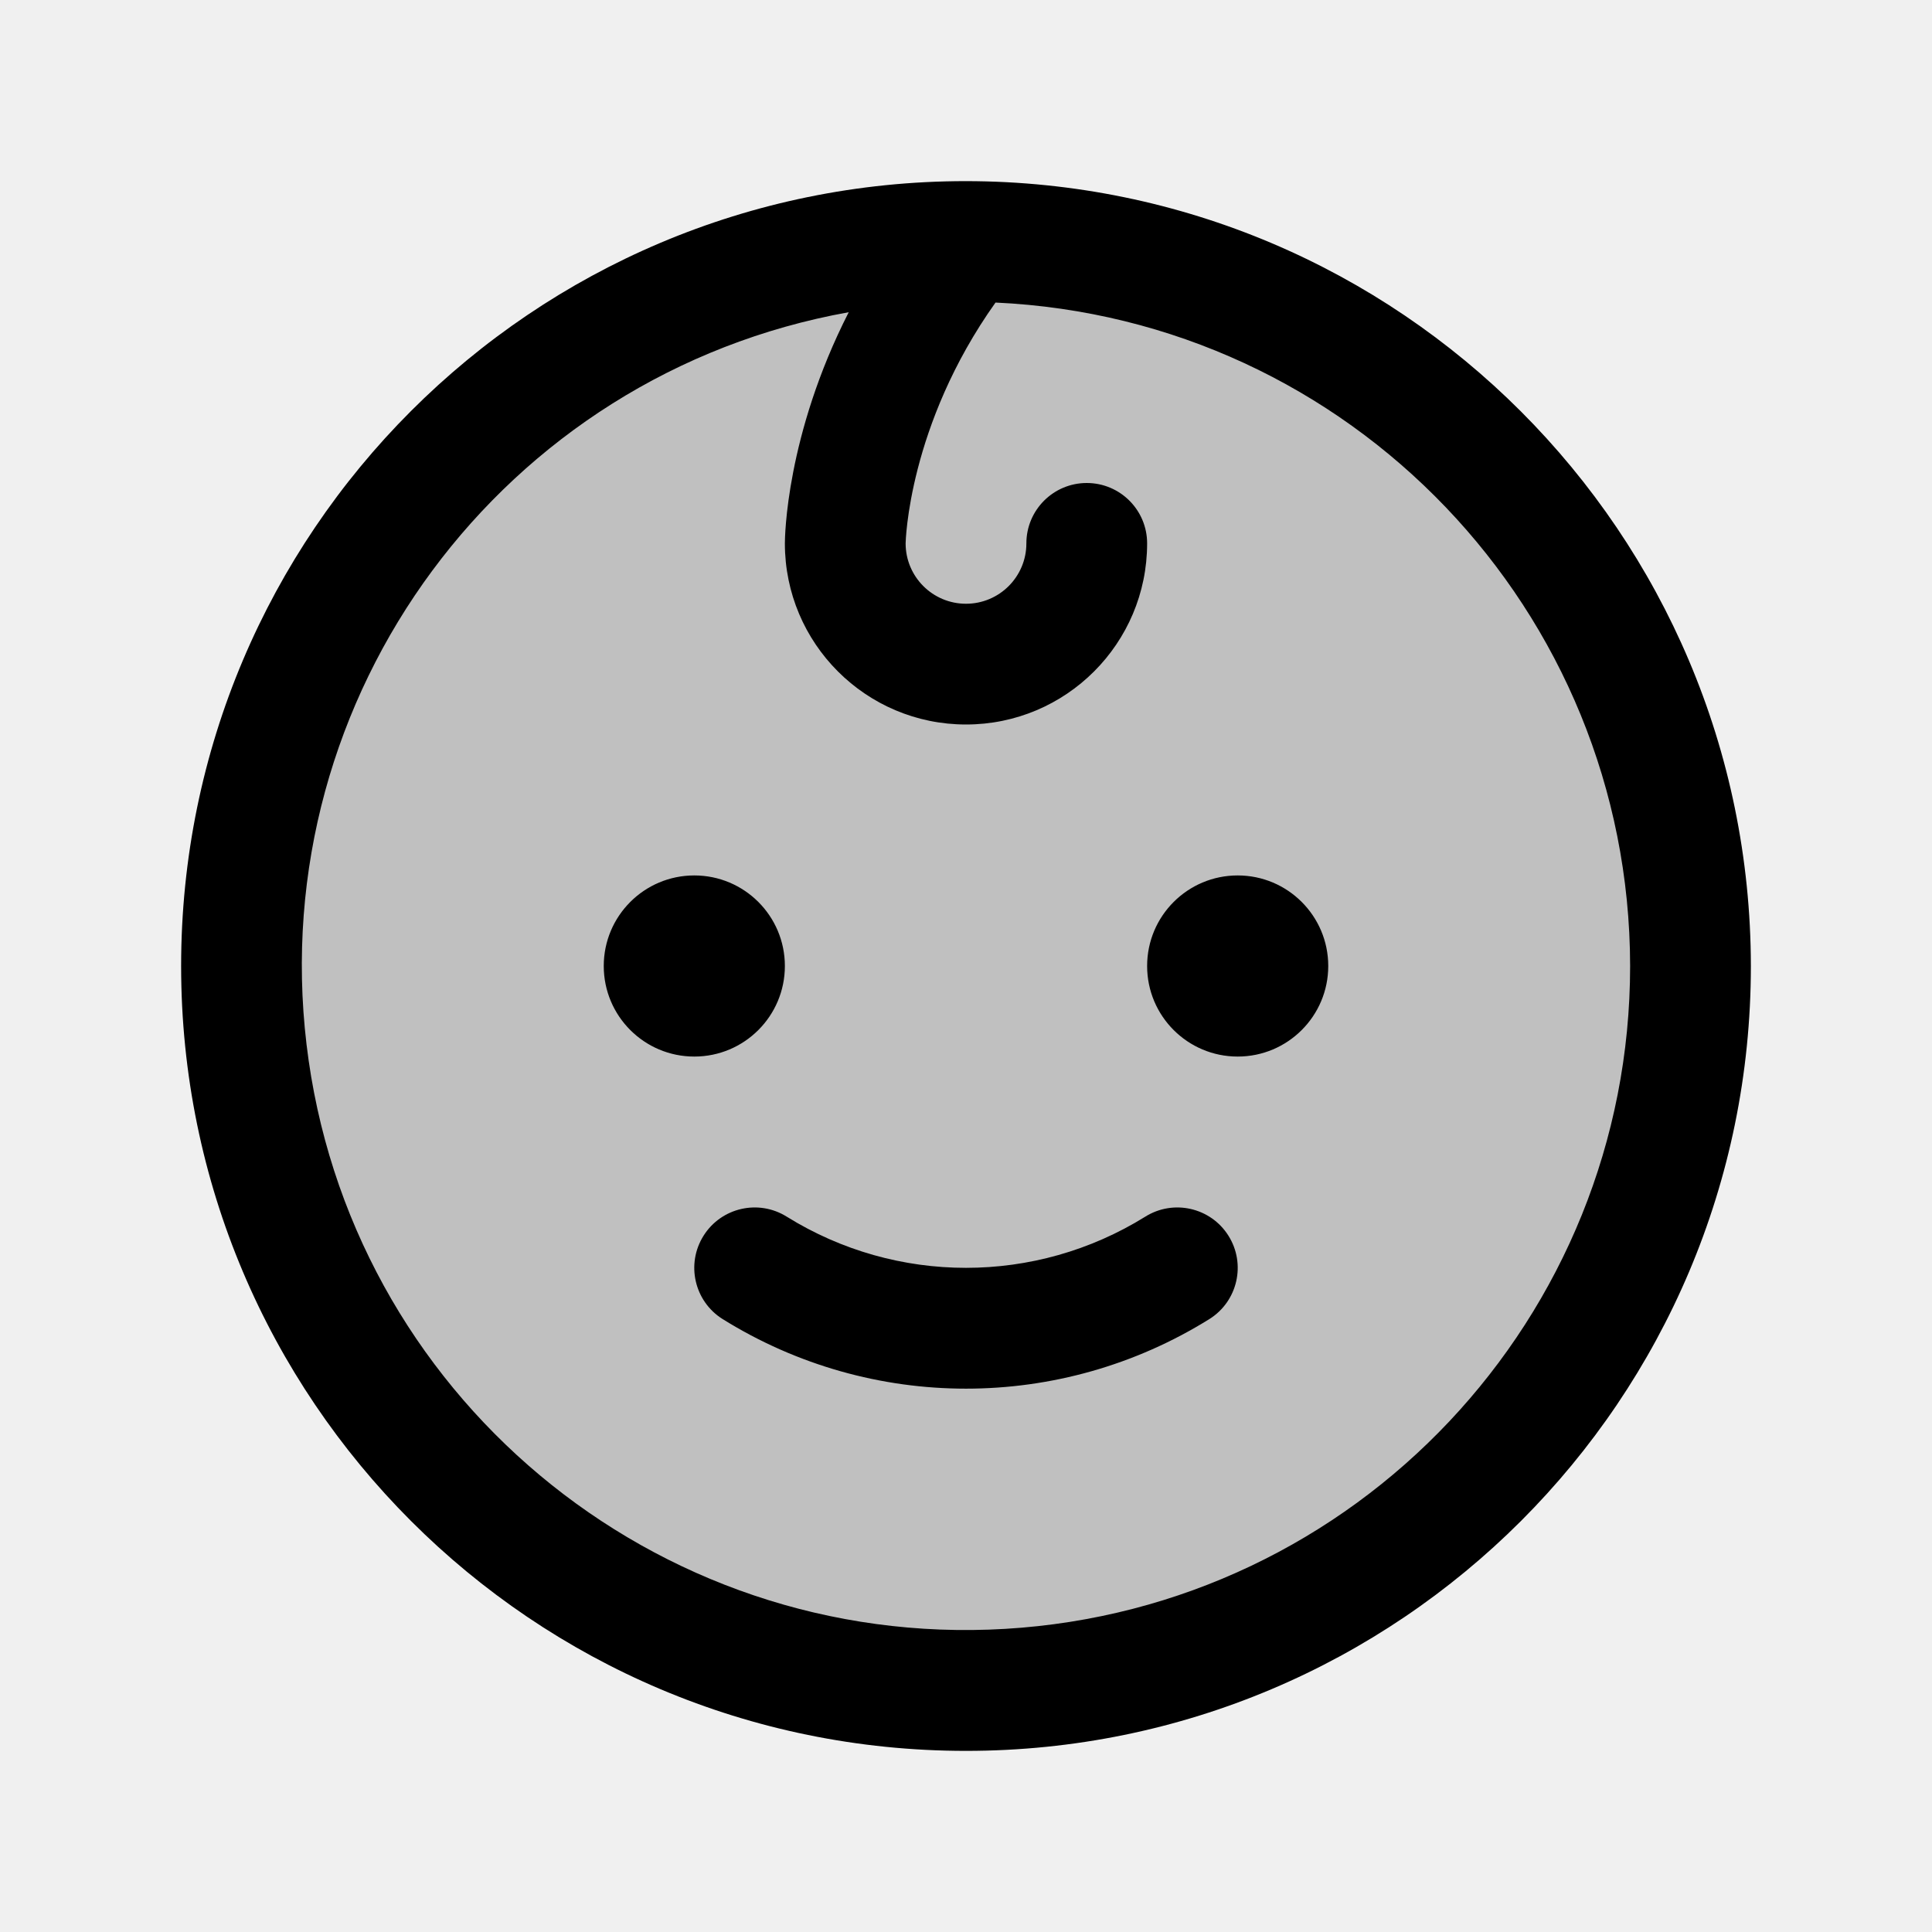
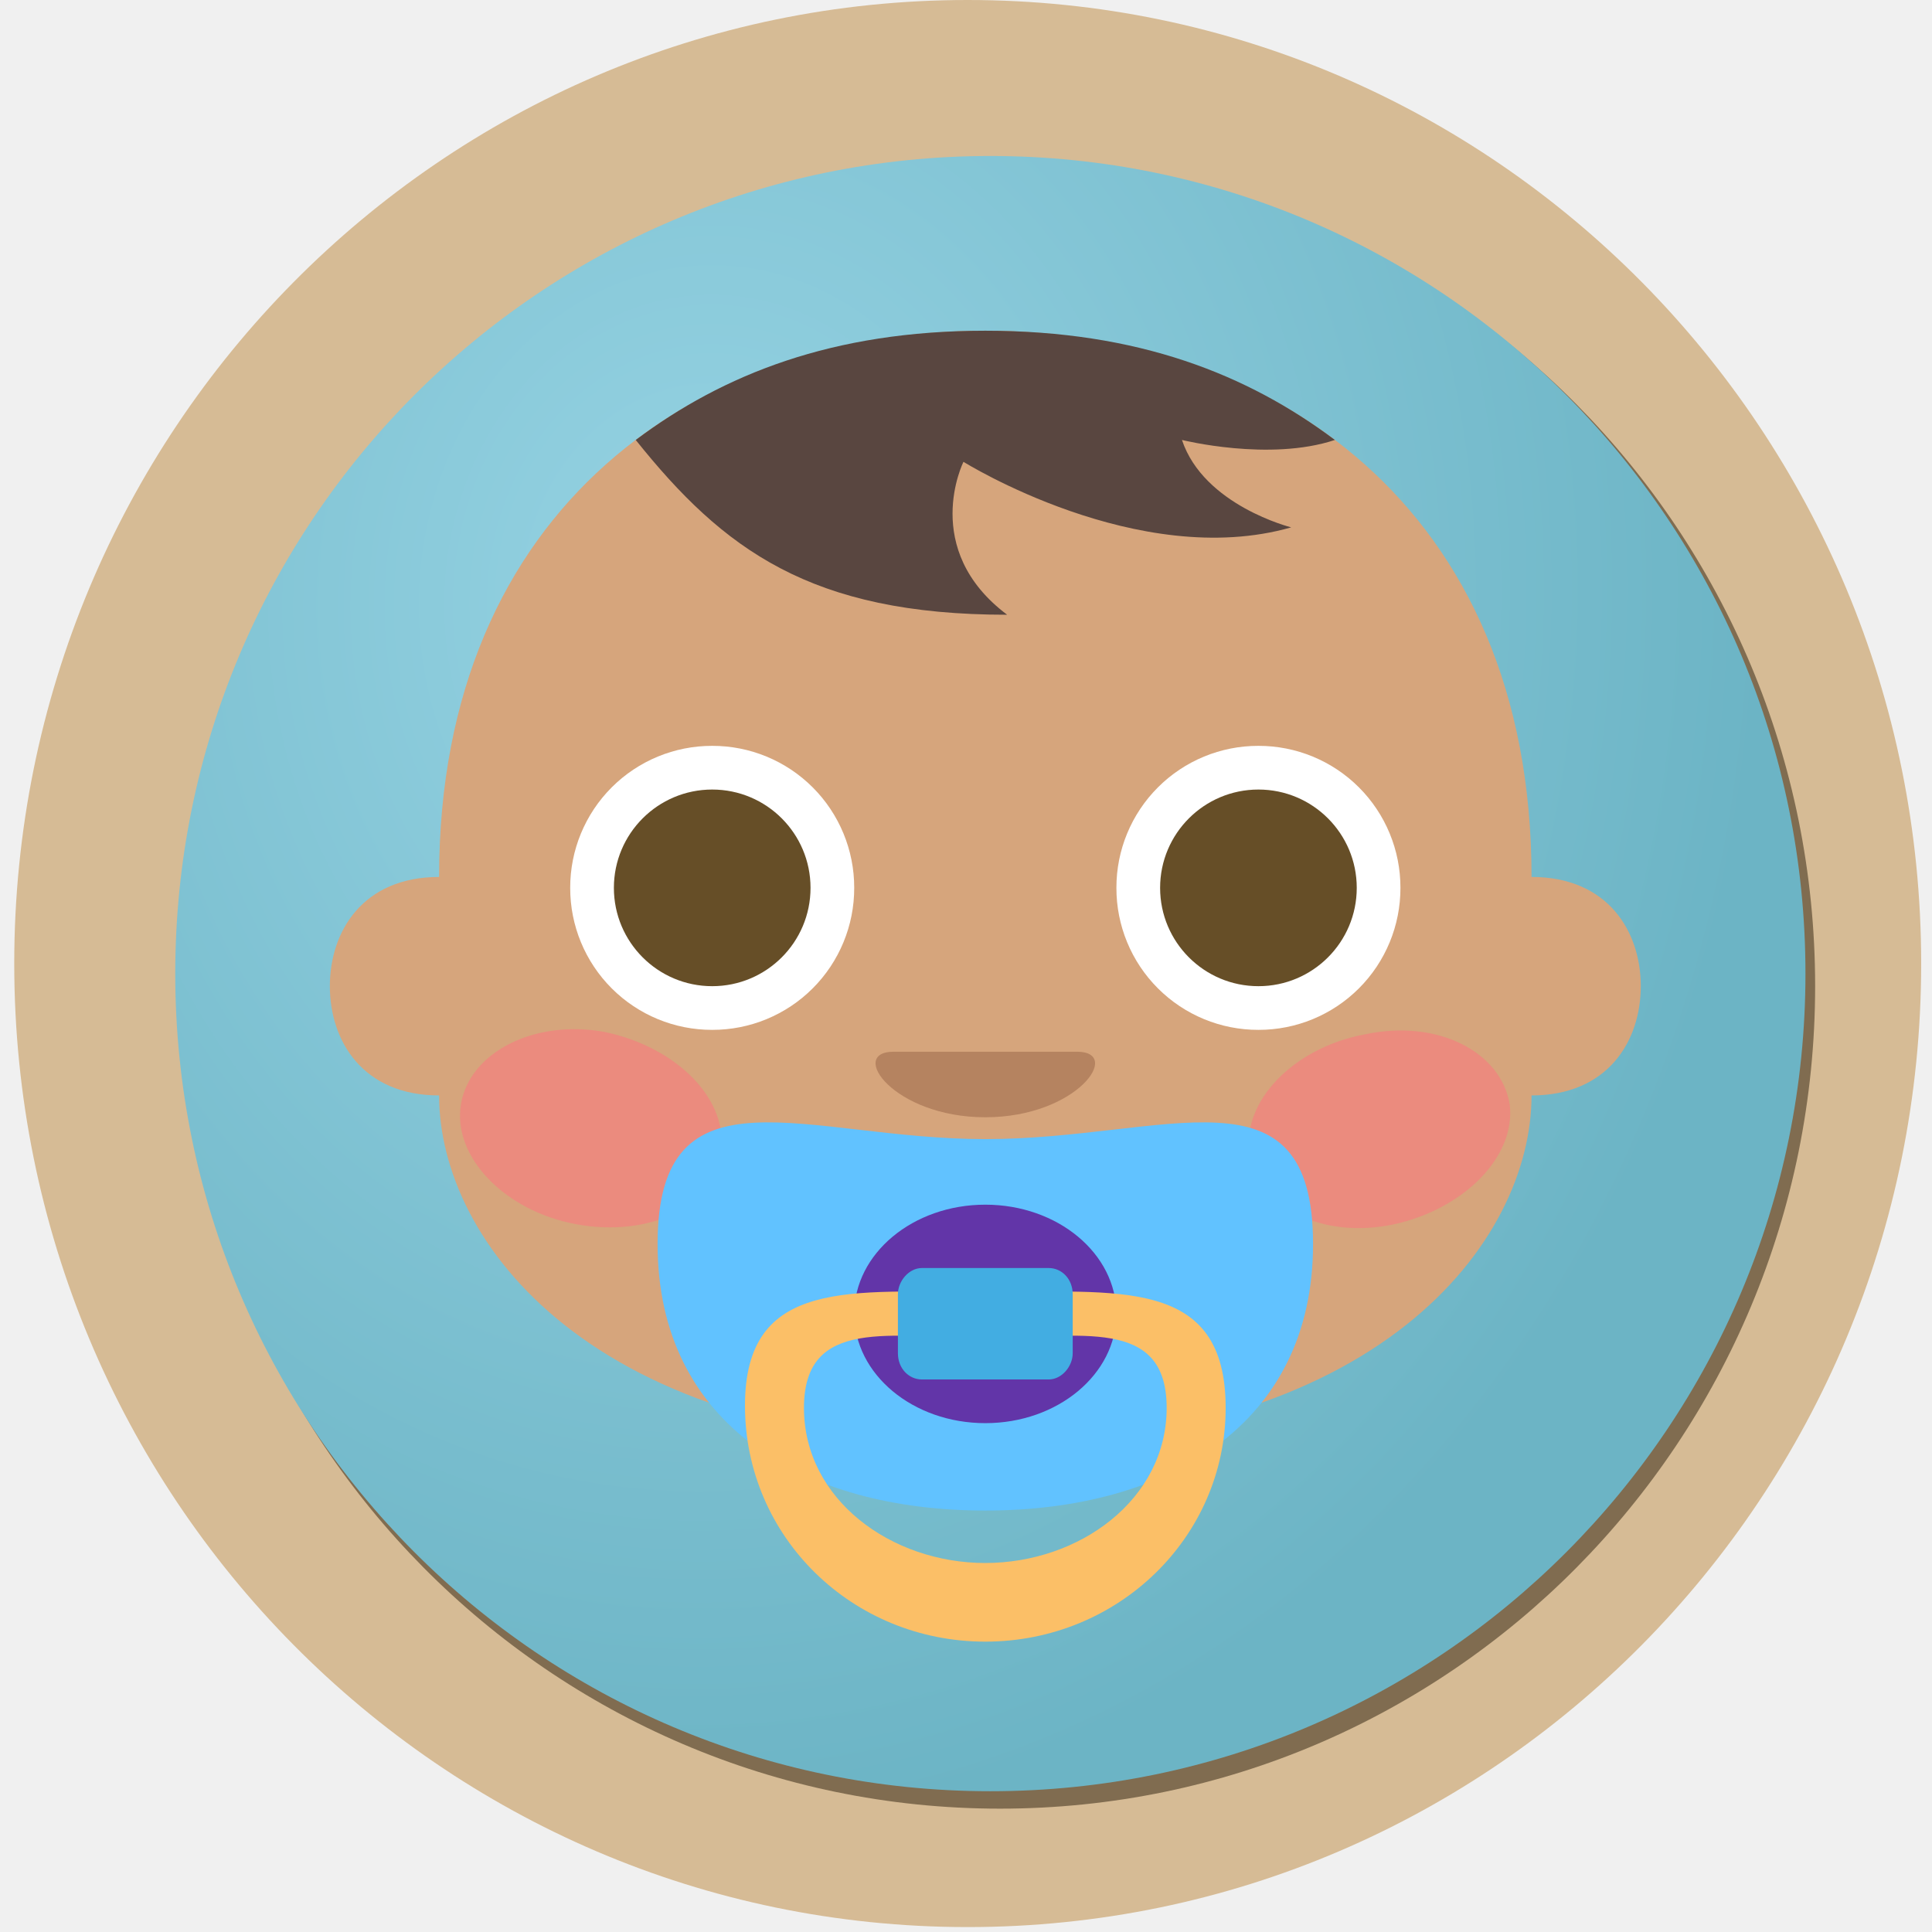
- <svg xmlns="http://www.w3.org/2000/svg" width="32" height="32" viewBox="0 0 256 256">
-   <g fill="currentColor">
-     <path d="M224 128a96 96 0 1 1-96-96a96 96 0 0 1 96 96Z" opacity=".2" />
-     <path d="M92 140a12 12 0 1 1 12-12a12 12 0 0 1-12 12Zm72-24a12 12 0 1 0 12 12a12 12 0 0 0-12-12Zm-12.27 45.23a45 45 0 0 1-47.46 0a8 8 0 0 0-8.54 13.54a61 61 0 0 0 64.54 0a8 8 0 0 0-8.54-13.54ZM232 128A104 104 0 1 1 128 24a104.11 104.11 0 0 1 104 104Zm-16 0a88.11 88.11 0 0 0-84.09-87.91C120.32 56.38 120 71.88 120 72a8 8 0 0 0 16 0a8 8 0 0 1 16 0a24 24 0 0 1-48 0c0-.73.13-14.3 8.46-30.63A88 88 0 1 0 216 128Z" />
+ <svg xmlns="http://www.w3.org/2000/svg" xmlns:xlink="http://www.w3.org/1999/xlink" width="525" height="525" viewBox="0 0 138.906 138.906">
+   <defs>
+     <radialGradient xlink:href="#a" id="c" cx="88.268" cy="123.26" r="58.604" fx="88.268" fy="123.26" gradientTransform="matrix(1.29516 .0556 -.06452 1.50304 -15.992 -68.08)" gradientUnits="userSpaceOnUse" />
+     <radialGradient xlink:href="#b" id="d" cx="44.496" cy="44.47" r="19.896" fx="44.496" fy="44.47" gradientTransform="matrix(.7524 0 0 .69626 33.086 158.309)" gradientUnits="userSpaceOnUse" />
+     <radialGradient xlink:href="#b" id="f" cx="48.372" cy="45.055" r="19.896" fx="48.372" fy="45.055" gradientTransform="matrix(.38249 .11776 -.1656 .53787 76.074 164.492)" gradientUnits="userSpaceOnUse" />
+     <radialGradient xlink:href="#b" id="g" cx="44.496" cy="44.47" r="19.896" fx="44.496" fy="44.47" gradientTransform="matrix(1.1107 0 0 1.0278 57.277 151.076)" gradientUnits="userSpaceOnUse" />
+     <radialGradient xlink:href="#b" id="e" cx="44.496" cy="44.47" r="19.896" fx="44.496" fy="44.47" gradientTransform="matrix(.37944 .0141 -.0144 .38712 115.798 176.855)" gradientUnits="userSpaceOnUse" />
+     <linearGradient id="b">
+       <stop offset="0" style="stop-color:#9bcc14;stop-opacity:1" />
+       <stop offset="1" style="stop-color:#9ac134;stop-opacity:1" />
+     </linearGradient>
+     <linearGradient id="a">
+       <stop offset="0" style="stop-color:#96d3e3;stop-opacity:1" />
+       <stop offset="1" style="stop-color:#6cb4c5;stop-opacity:1" />
+     </linearGradient>
+   </defs>
+   <g transform="translate(-39.431 -78.862)">
+     <ellipse cx="109.007" cy="148.138" rx="68.552" ry="69.276" style="display:inline;fill:#d6bb95;fill-opacity:1;stroke-width:.265" />
+     <ellipse cx="111.331" cy="149.753" rx="58.604" ry="59.147" style="display:inline;fill:#806c50;fill-opacity:1;stroke-width:.508" />
+     <ellipse cx="110.635" cy="148.862" rx="58.604" ry="58.785" style="display:inline;fill:url(#c);fill-opacity:1;stroke-width:.265" />
+   </g>
+   <g style="display:inline" transform="translate(-38.408 -78.862)">
+     <path fill="#d6a57c" d="M148.522 141.912c0-26.705-18.851-39.272-39.272-39.272-20.422 0-39.272 12.567-39.272 39.272-5.498 0-7.854 3.927-7.854 7.854s2.356 7.855 7.854 7.855c0 10.524 10.996 25.133 39.272 25.133 28.275 0 39.272-14.609 39.272-25.133 5.498 0 7.854-3.928 7.854-7.855 0-3.927-2.356-7.854-7.854-7.854" style="stroke-width:1.571" />
+     <path fill="#594640" d="M110.82 123.061c-6.283-4.712-3.141-10.996-3.141-10.996s12.567 7.855 23.563 4.713c0 0-6.284-1.571-7.854-6.284 0 0 6.283 1.571 10.996 0-6.284-4.712-14.138-7.854-25.134-7.854s-18.85 3.142-25.134 7.854c6.283 7.855 12.567 12.567 26.705 12.567" style="stroke-width:1.571" />
+     <g fill="#ff717f">
+       <path d="M146.95 158.249c-.628-3.77-5.183-6.127-10.367-5.027-5.184.943-8.954 4.87-8.326 8.64.629 3.77 5.184 6.126 10.368 5.027 5.027-1.1 8.797-4.87 8.326-8.64M81.917 153.065c-5.027-.943-9.74 1.414-10.368 5.184-.629 3.77 3.141 7.697 8.325 8.64 5.184.942 9.897-1.257 10.368-5.027.628-3.927-3.142-7.697-8.325-8.797" opacity=".5" />
+     </g>
+     <path fill="#fff" d="M99.824 142.697a10.19 10.19 0 0 1-10.21 10.21 10.19 10.19 0 0 1-10.21-10.21 10.19 10.19 0 0 1 10.21-10.21 10.19 10.19 0 0 1 10.21 10.21" style="stroke-width:1.571" />
+     <circle cx="89.614" cy="142.697" r="7.069" fill="#664e27" style="stroke-width:1.571" />
+     <path fill="#fff" d="M139.096 142.697a10.19 10.19 0 0 1-10.21 10.21 10.19 10.19 0 0 1-10.211-10.21 10.19 10.19 0 0 1 10.21-10.21 10.19 10.19 0 0 1 10.211 10.21" style="stroke-width:1.571" />
+     <circle cx="128.886" cy="142.697" r="7.069" fill="#664e27" style="stroke-width:1.571" />
+     <path fill="#61c2ff" d="M132.813 168.302c0 13.039-10.525 19.165-23.563 19.165-13.039 0-23.563-6.126-23.563-19.165 0-13.195 10.682-7.54 23.563-7.54 13.038 0 23.563-5.655 23.563 7.54" style="display:inline;stroke-width:1.571" />
+     <ellipse cx="109.25" cy="173.329" fill="#6235a8" rx="9.425" ry="7.854" style="display:inline;stroke-width:1.571" />
+     <path fill="#fbbf67" d="M109.25 171.758c-9.583 0-17.28-1.1-17.28 8.169 0 9.425 7.697 16.965 17.28 16.965 9.582 0 17.28-7.54 17.28-16.808 0-9.425-7.698-8.326-17.28-8.326m0 19.48c-6.755 0-13.039-4.556-13.039-11.154s6.284-5.027 13.039-5.027c6.754 0 13.038-1.57 13.038 5.027 0 6.598-6.284 11.153-13.038 11.153" style="display:inline;stroke-width:1.571" />
+     <path fill="#42ade2" d="M115.533 176.157c0 .942-.785 1.885-1.728 1.885h-9.11c-.943 0-1.729-.786-1.729-1.885v-4.242c0-.942.786-1.885 1.728-1.885h9.111c.943 0 1.728.786 1.728 1.885v4.242" style="display:inline;stroke-width:1.571" />
+     <path fill="#b58360" d="M109.25 159.191c-6.598 0-9.897-4.712-6.598-4.712h13.195c3.3 0 0 4.712-6.597 4.712" style="display:inline;stroke-width:1.571" />
  </g>
</svg>
